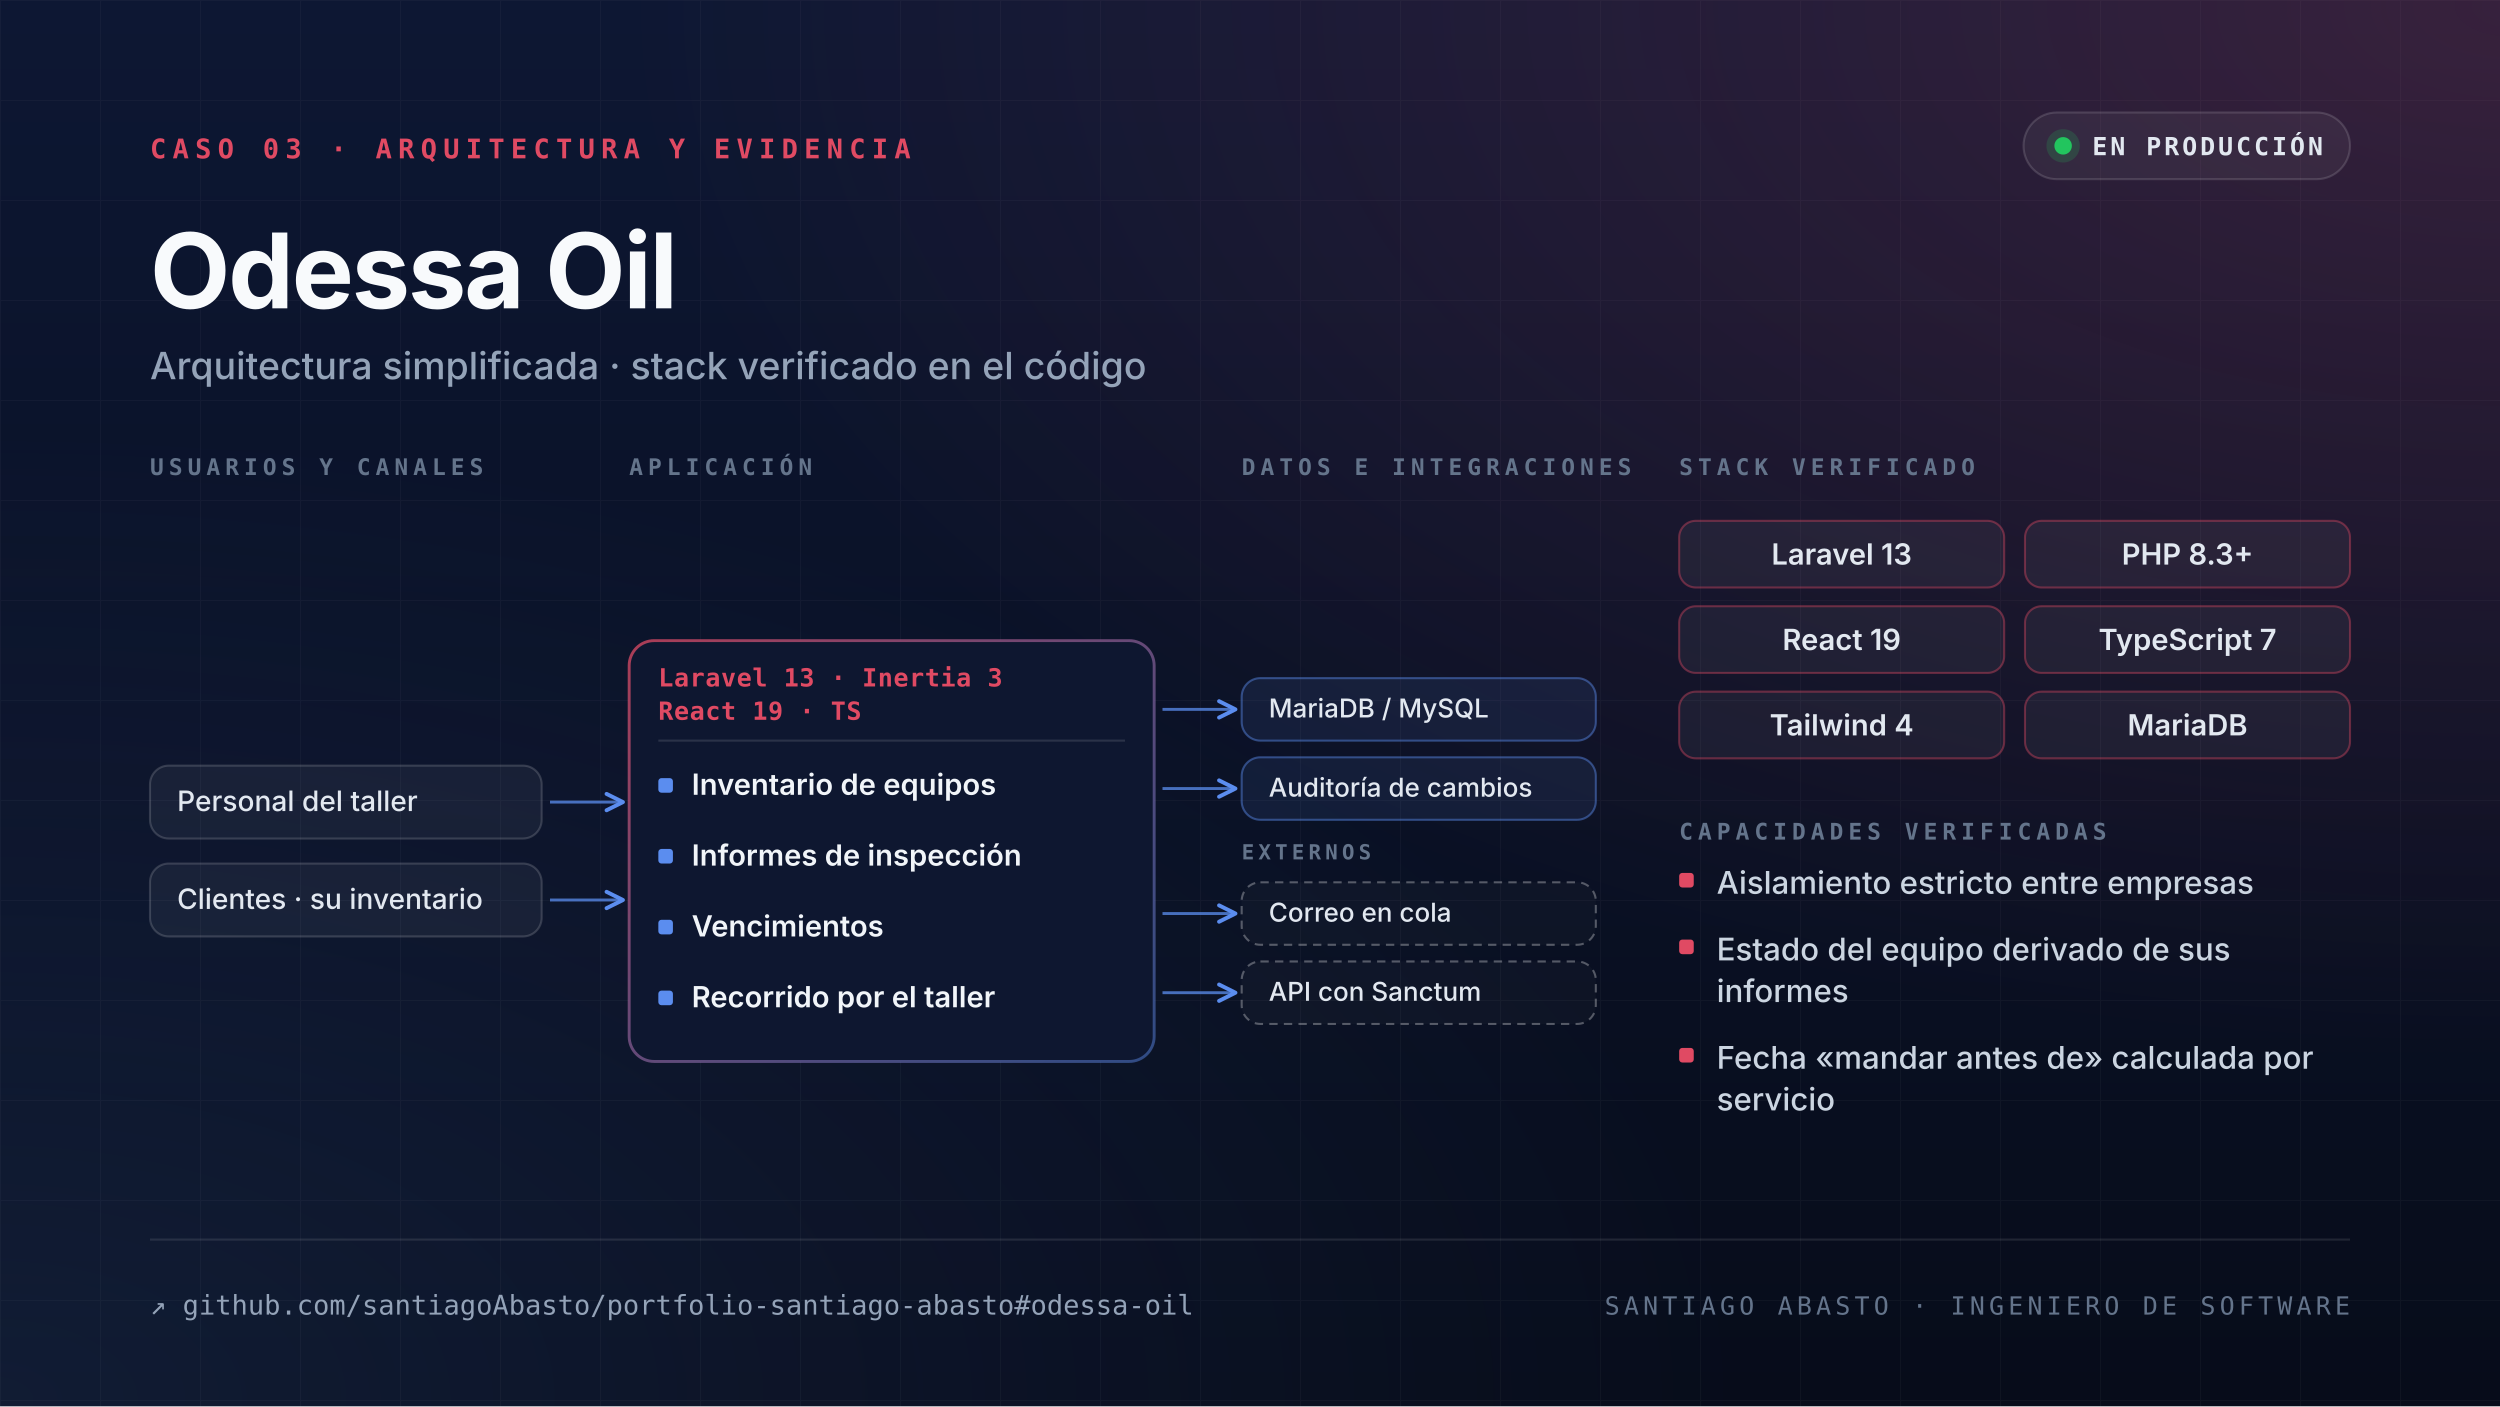
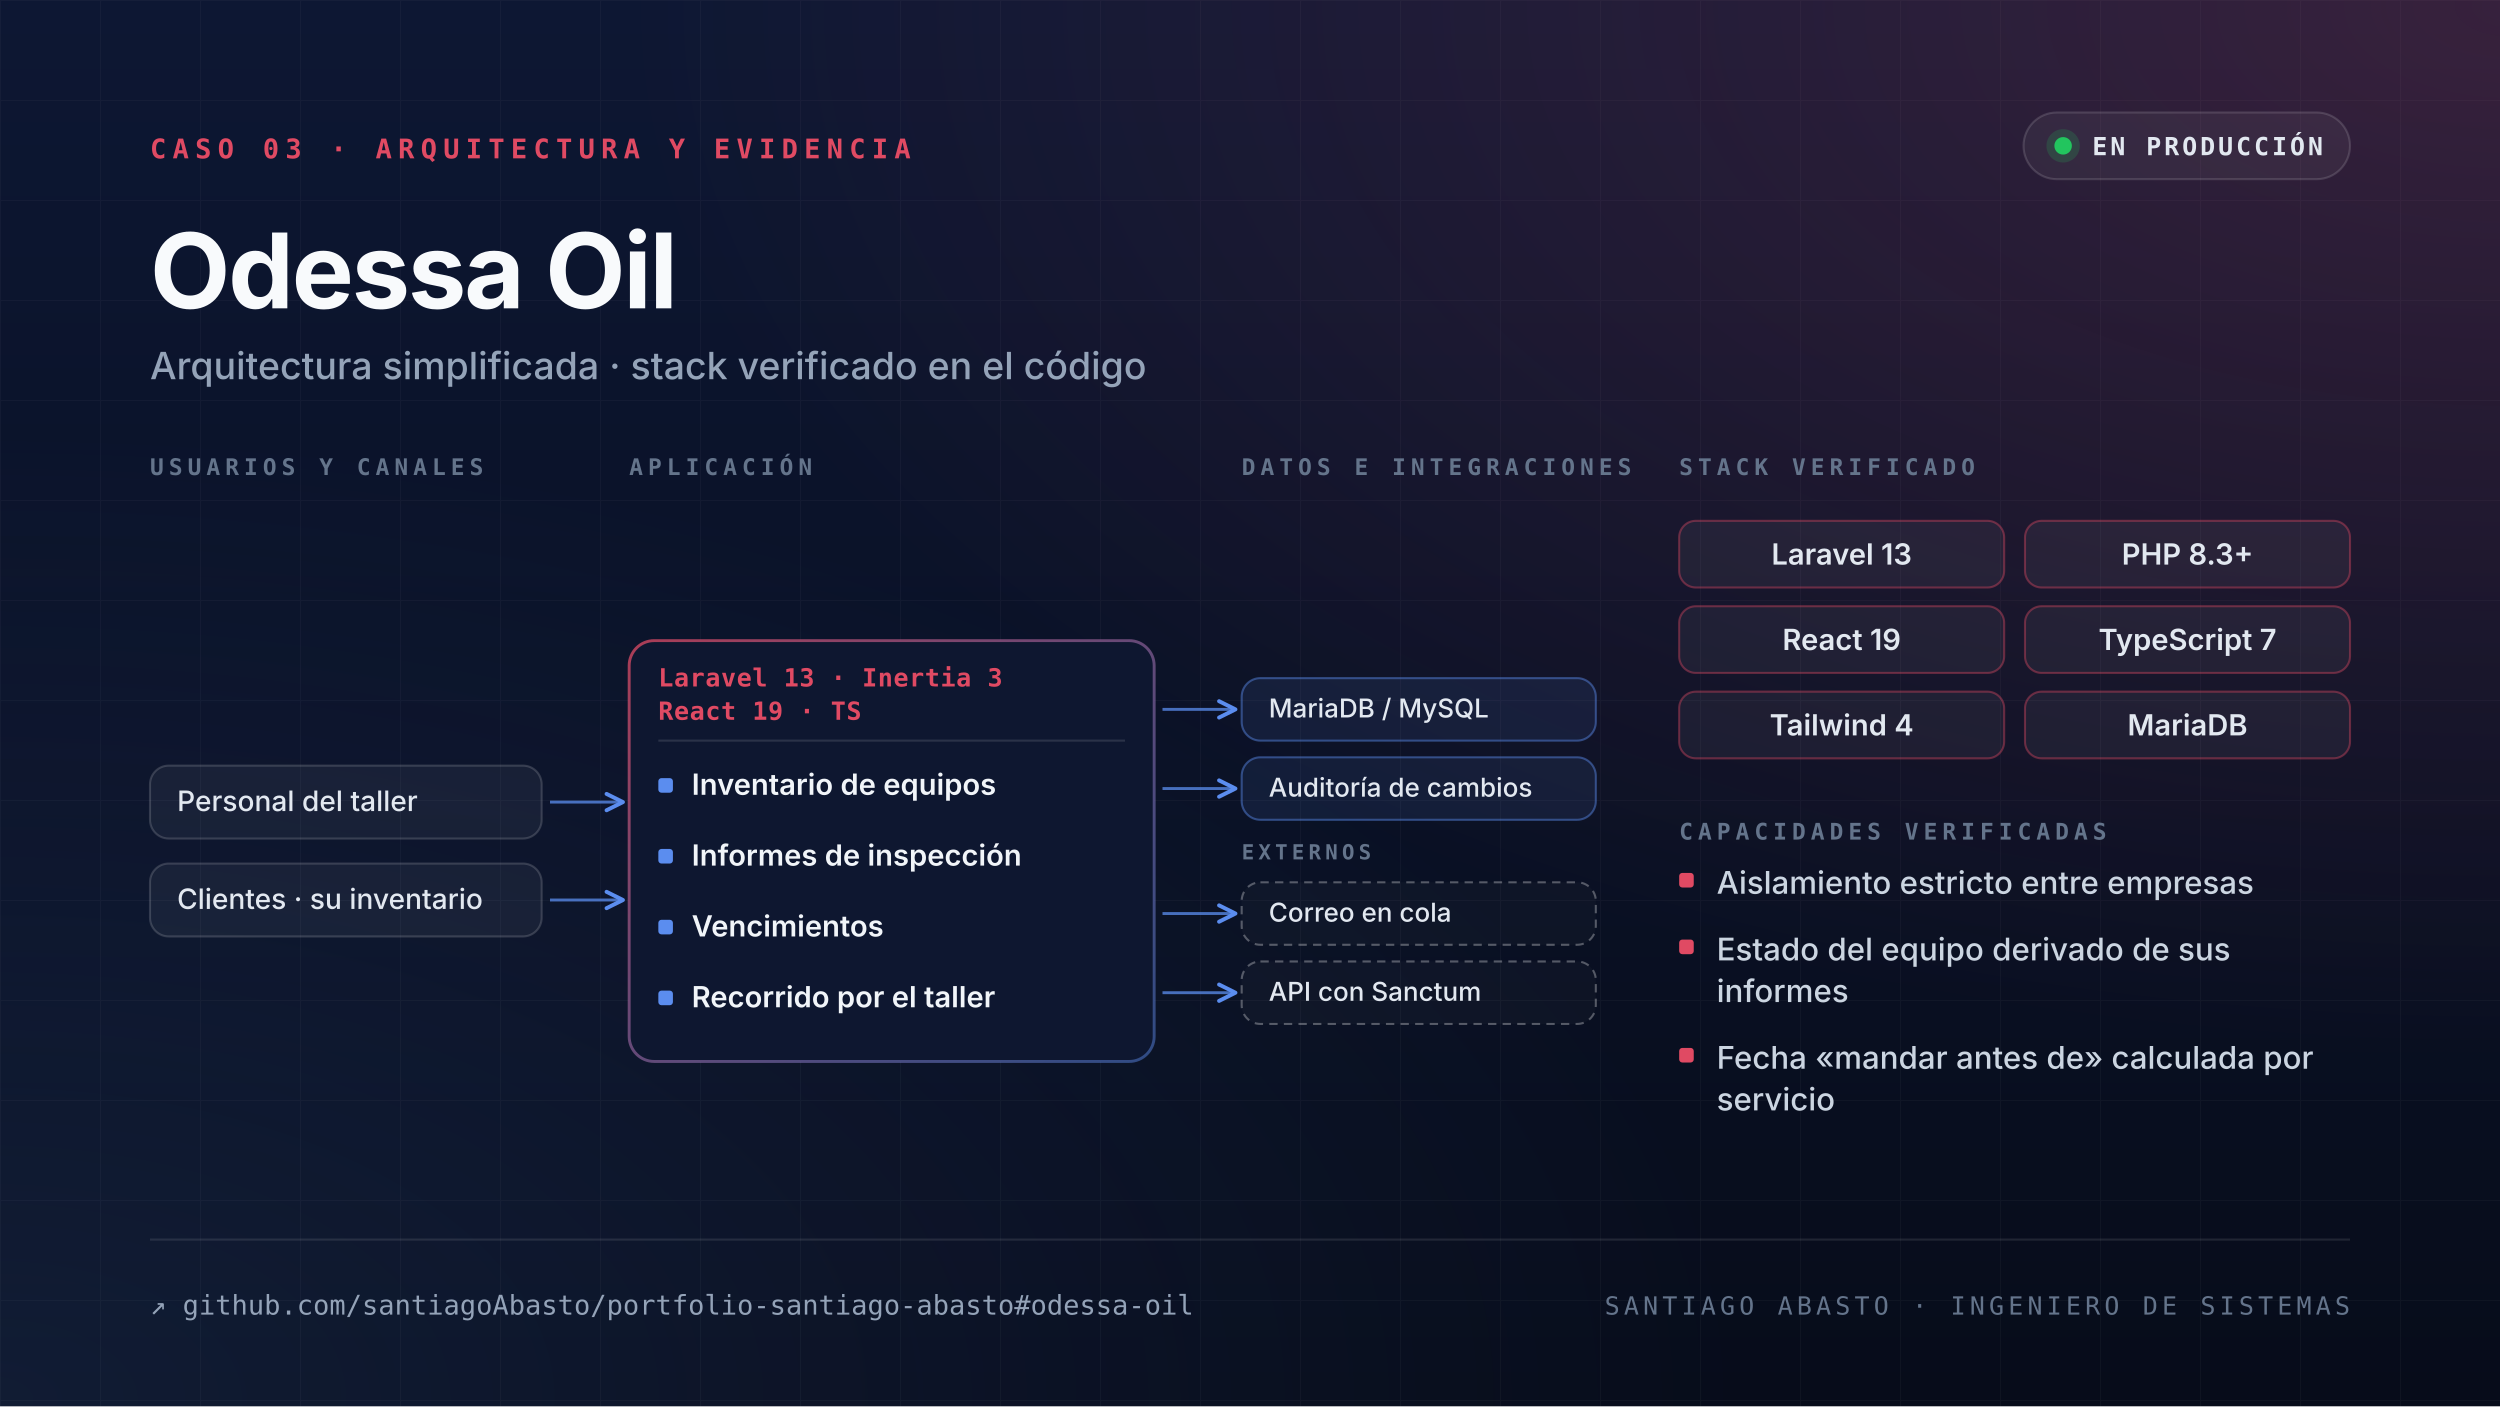
<svg xmlns="http://www.w3.org/2000/svg" width="1200" height="675" viewBox="0 0 1200 675" role="img" aria-label="Odessa Oil — arquitectura y stack verificado">
  <defs>
    <linearGradient id="bg" x1="0" y1="0" x2="0" y2="1">
      <stop offset="0" stop-color="#0D1733" />
      <stop offset="1" stop-color="#070C1A" />
    </linearGradient>
    <radialGradient id="g1" cx="1" cy="0" r=".75">
      <stop offset="0" stop-color="#E04A63" stop-opacity=".20" />
      <stop offset="1" stop-color="#E04A63" stop-opacity="0" />
    </radialGradient>
    <radialGradient id="g2" cx="0" cy="1" r=".7">
      <stop offset="0" stop-color="#5B8DEF" stop-opacity=".12" />
      <stop offset="1" stop-color="#5B8DEF" stop-opacity="0" />
    </radialGradient>
    <pattern id="grid" width="48" height="48" patternUnits="userSpaceOnUse">
      <path d="M48 0H0V48" fill="none" stroke="#FFFFFF" stroke-opacity=".035" />
    </pattern>
    <linearGradient id="acc" x1="0" y1="0" x2="1" y2="0">
      <stop offset="0" stop-color="#E04A63" />
      <stop offset="1" stop-color="#5B8DEF" />
    </linearGradient>
    <linearGradient id="edge" x1="0" y1="0" x2="1" y2="1">
      <stop offset="0" stop-color="#E04A63" stop-opacity=".75" />
      <stop offset="1" stop-color="#5B8DEF" stop-opacity=".45" />
    </linearGradient>
    <marker id="ar" viewBox="0 0 10 10" refX="8.5" refY="5" markerWidth="8" markerHeight="8" orient="auto">
      <path d="M1.5 1.5 8.5 5 1.5 8.5" fill="none" stroke="#5B8DEF" stroke-width="1.7" stroke-linecap="round" stroke-linejoin="round" />
    </marker>
  </defs>
  <rect width="1200" height="675" fill="url(#bg)" />
  <rect width="1200" height="675" fill="url(#grid)" />
  <rect width="1200" height="675" fill="url(#g1)" />
  <rect width="1200" height="675" fill="url(#g2)" />
  <text x="72.0" y="76.0" font-family="'SF Mono','JetBrains Mono',ui-monospace,Menlo,Consolas,monospace" font-size="13" font-weight="600" letter-spacing="3" fill="#E04A63" fill-opacity="1" text-anchor="start">CASO 03 · ARQUITECTURA Y EVIDENCIA</text>
  <rect x="971.3" y="54" width="156.7" height="32" rx="16" fill="#FFFFFF" fill-opacity=".05" stroke="#FFFFFF" stroke-opacity=".14" />
  <circle cx="990.3" cy="70" r="8" fill="#22C55E" fill-opacity=".18" />
  <circle cx="990.3" cy="70" r="4.2" fill="#22C55E" />
  <text x="1004.3" y="74.5" font-family="'SF Mono','JetBrains Mono',ui-monospace,Menlo,Consolas,monospace" font-size="12" font-weight="600" letter-spacing="1.4" fill="#E2E8F0" fill-opacity="1" text-anchor="start">EN PRODUCCIÓN</text>
  <text x="72.0" y="148.0" font-family="-apple-system,'SF Pro Display','Inter','Segoe UI',Helvetica,Arial,sans-serif" font-size="50" font-weight="700" letter-spacing="-1" fill="#F8FAFC" fill-opacity="1" text-anchor="start">Odessa Oil</text>
  <text x="72.0" y="182.0" font-family="-apple-system,'SF Pro Display','Inter','Segoe UI',Helvetica,Arial,sans-serif" font-size="18" font-weight="500" letter-spacing="0" fill="#94A3B8" fill-opacity="1" text-anchor="start">Arquitectura simplificada · stack verificado en el código</text>
  <text x="72.0" y="228.0" font-family="'SF Mono','JetBrains Mono',ui-monospace,Menlo,Consolas,monospace" font-size="11" font-weight="700" letter-spacing="2.4" fill="#64748B" fill-opacity="1" text-anchor="start">USUARIOS Y CANALES</text>
  <text x="302.0" y="228.0" font-family="'SF Mono','JetBrains Mono',ui-monospace,Menlo,Consolas,monospace" font-size="11" font-weight="700" letter-spacing="2.4" fill="#64748B" fill-opacity="1" text-anchor="start">APLICACIÓN</text>
  <text x="596.0" y="228.0" font-family="'SF Mono','JetBrains Mono',ui-monospace,Menlo,Consolas,monospace" font-size="11" font-weight="700" letter-spacing="2.4" fill="#64748B" fill-opacity="1" text-anchor="start">DATOS E INTEGRACIONES</text>
  <rect x="72.0" y="367.5" width="188" height="35" rx="9" fill="#FFFFFF" fill-opacity=".05" stroke="#FFFFFF" stroke-opacity=".16" />
  <text x="85.0" y="389.3" font-family="-apple-system,'SF Pro Display','Inter','Segoe UI',Helvetica,Arial,sans-serif" font-size="13.5" font-weight="500" letter-spacing="0" fill="#E2E8F0" fill-opacity="1" text-anchor="start">Personal del taller</text>
  <rect x="72.0" y="414.5" width="188" height="35" rx="9" fill="#FFFFFF" fill-opacity=".05" stroke="#FFFFFF" stroke-opacity=".16" />
  <text x="85.0" y="436.3" font-family="-apple-system,'SF Pro Display','Inter','Segoe UI',Helvetica,Arial,sans-serif" font-size="13.5" font-weight="500" letter-spacing="0" fill="#E2E8F0" fill-opacity="1" text-anchor="start">Clientes · su inventario</text>
  <rect x="302" y="307.5" width="252" height="202.0" rx="12" fill="#0E1730" stroke="url(#edge)" stroke-width="1.4" />
  <text x="316.0" y="329.5" font-family="'SF Mono','JetBrains Mono',ui-monospace,Menlo,Consolas,monospace" font-size="12" font-weight="700" letter-spacing="0.3" fill="#E04A63" fill-opacity="1" text-anchor="start">Laravel 13 · Inertia 3</text>
  <text x="316.0" y="345.5" font-family="'SF Mono','JetBrains Mono',ui-monospace,Menlo,Consolas,monospace" font-size="12" font-weight="700" letter-spacing="0.3" fill="#E04A63" fill-opacity="1" text-anchor="start">React 19 · TS</text>
  <line x1="316" y1="355.5" x2="540" y2="355.5" stroke="#FFFFFF" stroke-opacity=".12" />
  <rect x="316" y="373.5" width="7" height="7" rx="1.5" fill="#5B8DEF" />
  <text x="332.0" y="381.5" font-family="-apple-system,'SF Pro Display','Inter','Segoe UI',Helvetica,Arial,sans-serif" font-size="14" font-weight="600" letter-spacing="0" fill="#F1F5F9" fill-opacity="1" text-anchor="start">Inventario de equipos</text>
  <rect x="316" y="407.5" width="7" height="7" rx="1.5" fill="#5B8DEF" />
  <text x="332.0" y="415.5" font-family="-apple-system,'SF Pro Display','Inter','Segoe UI',Helvetica,Arial,sans-serif" font-size="14" font-weight="600" letter-spacing="0" fill="#F1F5F9" fill-opacity="1" text-anchor="start">Informes de inspección</text>
  <rect x="316" y="441.5" width="7" height="7" rx="1.5" fill="#5B8DEF" />
  <text x="332.0" y="449.5" font-family="-apple-system,'SF Pro Display','Inter','Segoe UI',Helvetica,Arial,sans-serif" font-size="14" font-weight="600" letter-spacing="0" fill="#F1F5F9" fill-opacity="1" text-anchor="start">Vencimientos</text>
  <rect x="316" y="475.5" width="7" height="7" rx="1.5" fill="#5B8DEF" />
  <text x="332.0" y="483.5" font-family="-apple-system,'SF Pro Display','Inter','Segoe UI',Helvetica,Arial,sans-serif" font-size="14" font-weight="600" letter-spacing="0" fill="#F1F5F9" fill-opacity="1" text-anchor="start">Recorrido por el taller</text>
  <rect x="596.0" y="325.5" width="170" height="30" rx="9" fill="#5B8DEF" fill-opacity=".10" stroke="#5B8DEF" stroke-opacity=".45" />
  <text x="609.0" y="344.4" font-family="-apple-system,'SF Pro Display','Inter','Segoe UI',Helvetica,Arial,sans-serif" font-size="12.5" font-weight="500" letter-spacing="0" fill="#E2E8F0" fill-opacity="1" text-anchor="start">MariaDB / MySQL</text>
  <rect x="596.0" y="363.5" width="170" height="30" rx="9" fill="#5B8DEF" fill-opacity=".10" stroke="#5B8DEF" stroke-opacity=".45" />
  <text x="609.0" y="382.4" font-family="-apple-system,'SF Pro Display','Inter','Segoe UI',Helvetica,Arial,sans-serif" font-size="12.5" font-weight="500" letter-spacing="0" fill="#E2E8F0" fill-opacity="1" text-anchor="start">Auditoría de cambios</text>
  <text x="596.0" y="412.5" font-family="'SF Mono','JetBrains Mono',ui-monospace,Menlo,Consolas,monospace" font-size="10" font-weight="700" letter-spacing="2" fill="#64748B" fill-opacity="1" text-anchor="start">EXTERNOS</text>
  <rect x="596.0" y="423.5" width="170" height="30" rx="9" fill="#FFFFFF" fill-opacity=".02" stroke="#FFFFFF" stroke-opacity=".30" stroke-dasharray="4 3" />
  <text x="609.0" y="442.4" font-family="-apple-system,'SF Pro Display','Inter','Segoe UI',Helvetica,Arial,sans-serif" font-size="12.5" font-weight="500" letter-spacing="0" fill="#E2E8F0" fill-opacity="1" text-anchor="start">Correo en cola</text>
  <rect x="596.0" y="461.5" width="170" height="30" rx="9" fill="#FFFFFF" fill-opacity=".02" stroke="#FFFFFF" stroke-opacity=".30" stroke-dasharray="4 3" />
  <text x="609.0" y="480.4" font-family="-apple-system,'SF Pro Display','Inter','Segoe UI',Helvetica,Arial,sans-serif" font-size="12.5" font-weight="500" letter-spacing="0" fill="#E2E8F0" fill-opacity="1" text-anchor="start">API con Sanctum</text>
  <path d="M264.0 385.0H299.0" fill="none" stroke="#5B8DEF" stroke-width="1.4" stroke-opacity=".75" marker-end="url(#ar)" />
  <path d="M264.0 432.0H299.0" fill="none" stroke="#5B8DEF" stroke-width="1.4" stroke-opacity=".75" marker-end="url(#ar)" />
  <path d="M558.0 340.5H593.0" fill="none" stroke="#5B8DEF" stroke-width="1.4" stroke-opacity=".75" marker-end="url(#ar)" />
  <path d="M558.0 378.5H593.0" fill="none" stroke="#5B8DEF" stroke-width="1.4" stroke-opacity=".75" marker-end="url(#ar)" />
  <path d="M558.0 438.5H593.0" fill="none" stroke="#5B8DEF" stroke-width="1.4" stroke-opacity=".75" marker-end="url(#ar)" />
  <path d="M558.0 476.5H593.0" fill="none" stroke="#5B8DEF" stroke-width="1.4" stroke-opacity=".75" marker-end="url(#ar)" />
  <text x="806.0" y="228.0" font-family="'SF Mono','JetBrains Mono',ui-monospace,Menlo,Consolas,monospace" font-size="11" font-weight="700" letter-spacing="2.4" fill="#64748B" fill-opacity="1" text-anchor="start">STACK VERIFICADO</text>
  <rect x="806.0" y="250.0" width="156.0" height="32" rx="8" fill="#FFFFFF" fill-opacity=".05" stroke="#E04A63" stroke-opacity=".40" />
  <text x="884.0" y="271.0" font-family="-apple-system,'SF Pro Display','Inter','Segoe UI',Helvetica,Arial,sans-serif" font-size="14" font-weight="600" letter-spacing="0" fill="#E2E8F0" fill-opacity="1" text-anchor="middle">Laravel 13</text>
  <rect x="972.0" y="250.0" width="156.0" height="32" rx="8" fill="#FFFFFF" fill-opacity=".05" stroke="#E04A63" stroke-opacity=".40" />
  <text x="1050.0" y="271.0" font-family="-apple-system,'SF Pro Display','Inter','Segoe UI',Helvetica,Arial,sans-serif" font-size="14" font-weight="600" letter-spacing="0" fill="#E2E8F0" fill-opacity="1" text-anchor="middle">PHP 8.3+</text>
  <rect x="806.0" y="291.0" width="156.0" height="32" rx="8" fill="#FFFFFF" fill-opacity=".05" stroke="#E04A63" stroke-opacity=".40" />
  <text x="884.0" y="312.0" font-family="-apple-system,'SF Pro Display','Inter','Segoe UI',Helvetica,Arial,sans-serif" font-size="14" font-weight="600" letter-spacing="0" fill="#E2E8F0" fill-opacity="1" text-anchor="middle">React 19</text>
  <rect x="972.0" y="291.0" width="156.0" height="32" rx="8" fill="#FFFFFF" fill-opacity=".05" stroke="#E04A63" stroke-opacity=".40" />
  <text x="1050.0" y="312.0" font-family="-apple-system,'SF Pro Display','Inter','Segoe UI',Helvetica,Arial,sans-serif" font-size="14" font-weight="600" letter-spacing="0" fill="#E2E8F0" fill-opacity="1" text-anchor="middle">TypeScript 7</text>
  <rect x="806.0" y="332.0" width="156.0" height="32" rx="8" fill="#FFFFFF" fill-opacity=".05" stroke="#E04A63" stroke-opacity=".40" />
  <text x="884.0" y="353.0" font-family="-apple-system,'SF Pro Display','Inter','Segoe UI',Helvetica,Arial,sans-serif" font-size="14" font-weight="600" letter-spacing="0" fill="#E2E8F0" fill-opacity="1" text-anchor="middle">Tailwind 4</text>
  <rect x="972.0" y="332.0" width="156.0" height="32" rx="8" fill="#FFFFFF" fill-opacity=".05" stroke="#E04A63" stroke-opacity=".40" />
  <text x="1050.0" y="353.0" font-family="-apple-system,'SF Pro Display','Inter','Segoe UI',Helvetica,Arial,sans-serif" font-size="14" font-weight="600" letter-spacing="0" fill="#E2E8F0" fill-opacity="1" text-anchor="middle">MariaDB</text>
  <text x="806.0" y="403.0" font-family="'SF Mono','JetBrains Mono',ui-monospace,Menlo,Consolas,monospace" font-size="11" font-weight="700" letter-spacing="2.4" fill="#64748B" fill-opacity="1" text-anchor="start">CAPACIDADES VERIFICADAS</text>
  <rect x="806" y="419.0" width="7" height="7" rx="1.5" fill="#E04A63" />
  <text x="824.0" y="429.0" font-family="-apple-system,'SF Pro Display','Inter','Segoe UI',Helvetica,Arial,sans-serif" font-size="15" font-weight="500" letter-spacing="0" fill="#CBD5E1" fill-opacity="1" text-anchor="start">Aislamiento estricto entre empresas</text>
  <rect x="806" y="451.0" width="7" height="7" rx="1.5" fill="#E04A63" />
  <text x="824.0" y="461.0" font-family="-apple-system,'SF Pro Display','Inter','Segoe UI',Helvetica,Arial,sans-serif" font-size="15" font-weight="500" letter-spacing="0" fill="#CBD5E1" fill-opacity="1" text-anchor="start">Estado del equipo derivado de sus</text>
  <text x="824.0" y="481.0" font-family="-apple-system,'SF Pro Display','Inter','Segoe UI',Helvetica,Arial,sans-serif" font-size="15" font-weight="500" letter-spacing="0" fill="#CBD5E1" fill-opacity="1" text-anchor="start">informes</text>
  <rect x="806" y="503.0" width="7" height="7" rx="1.5" fill="#E04A63" />
  <text x="824.0" y="513.0" font-family="-apple-system,'SF Pro Display','Inter','Segoe UI',Helvetica,Arial,sans-serif" font-size="15" font-weight="500" letter-spacing="0" fill="#CBD5E1" fill-opacity="1" text-anchor="start">Fecha «mandar antes de» calculada por</text>
  <text x="824.0" y="533.0" font-family="-apple-system,'SF Pro Display','Inter','Segoe UI',Helvetica,Arial,sans-serif" font-size="15" font-weight="500" letter-spacing="0" fill="#CBD5E1" fill-opacity="1" text-anchor="start">servicio</text>
  <line x1="72" y1="595" x2="1128" y2="595" stroke="#FFFFFF" stroke-opacity=".10" />
  <text x="72.0" y="631.0" font-family="'SF Mono','JetBrains Mono',ui-monospace,Menlo,Consolas,monospace" font-size="13" font-weight="500" letter-spacing="0" fill="#94A3B8" fill-opacity="1" text-anchor="start">↗ github.com/santiagoAbasto/portfolio-santiago-abasto#odessa-oil</text>
-   <text x="1128.0" y="631.0" font-family="'SF Mono','JetBrains Mono',ui-monospace,Menlo,Consolas,monospace" font-size="12" font-weight="500" letter-spacing="2" fill="#64748B" fill-opacity="1" text-anchor="end">SANTIAGO ABASTO · INGENIERO DE SOFTWARE</text>
+   <text x="1128.0" y="631.0" font-family="'SF Mono','JetBrains Mono',ui-monospace,Menlo,Consolas,monospace" font-size="12" font-weight="500" letter-spacing="2" fill="#64748B" fill-opacity="1" text-anchor="end">SANTIAGO ABASTO · INGENIERO DE SISTEMAS</text>
</svg>
